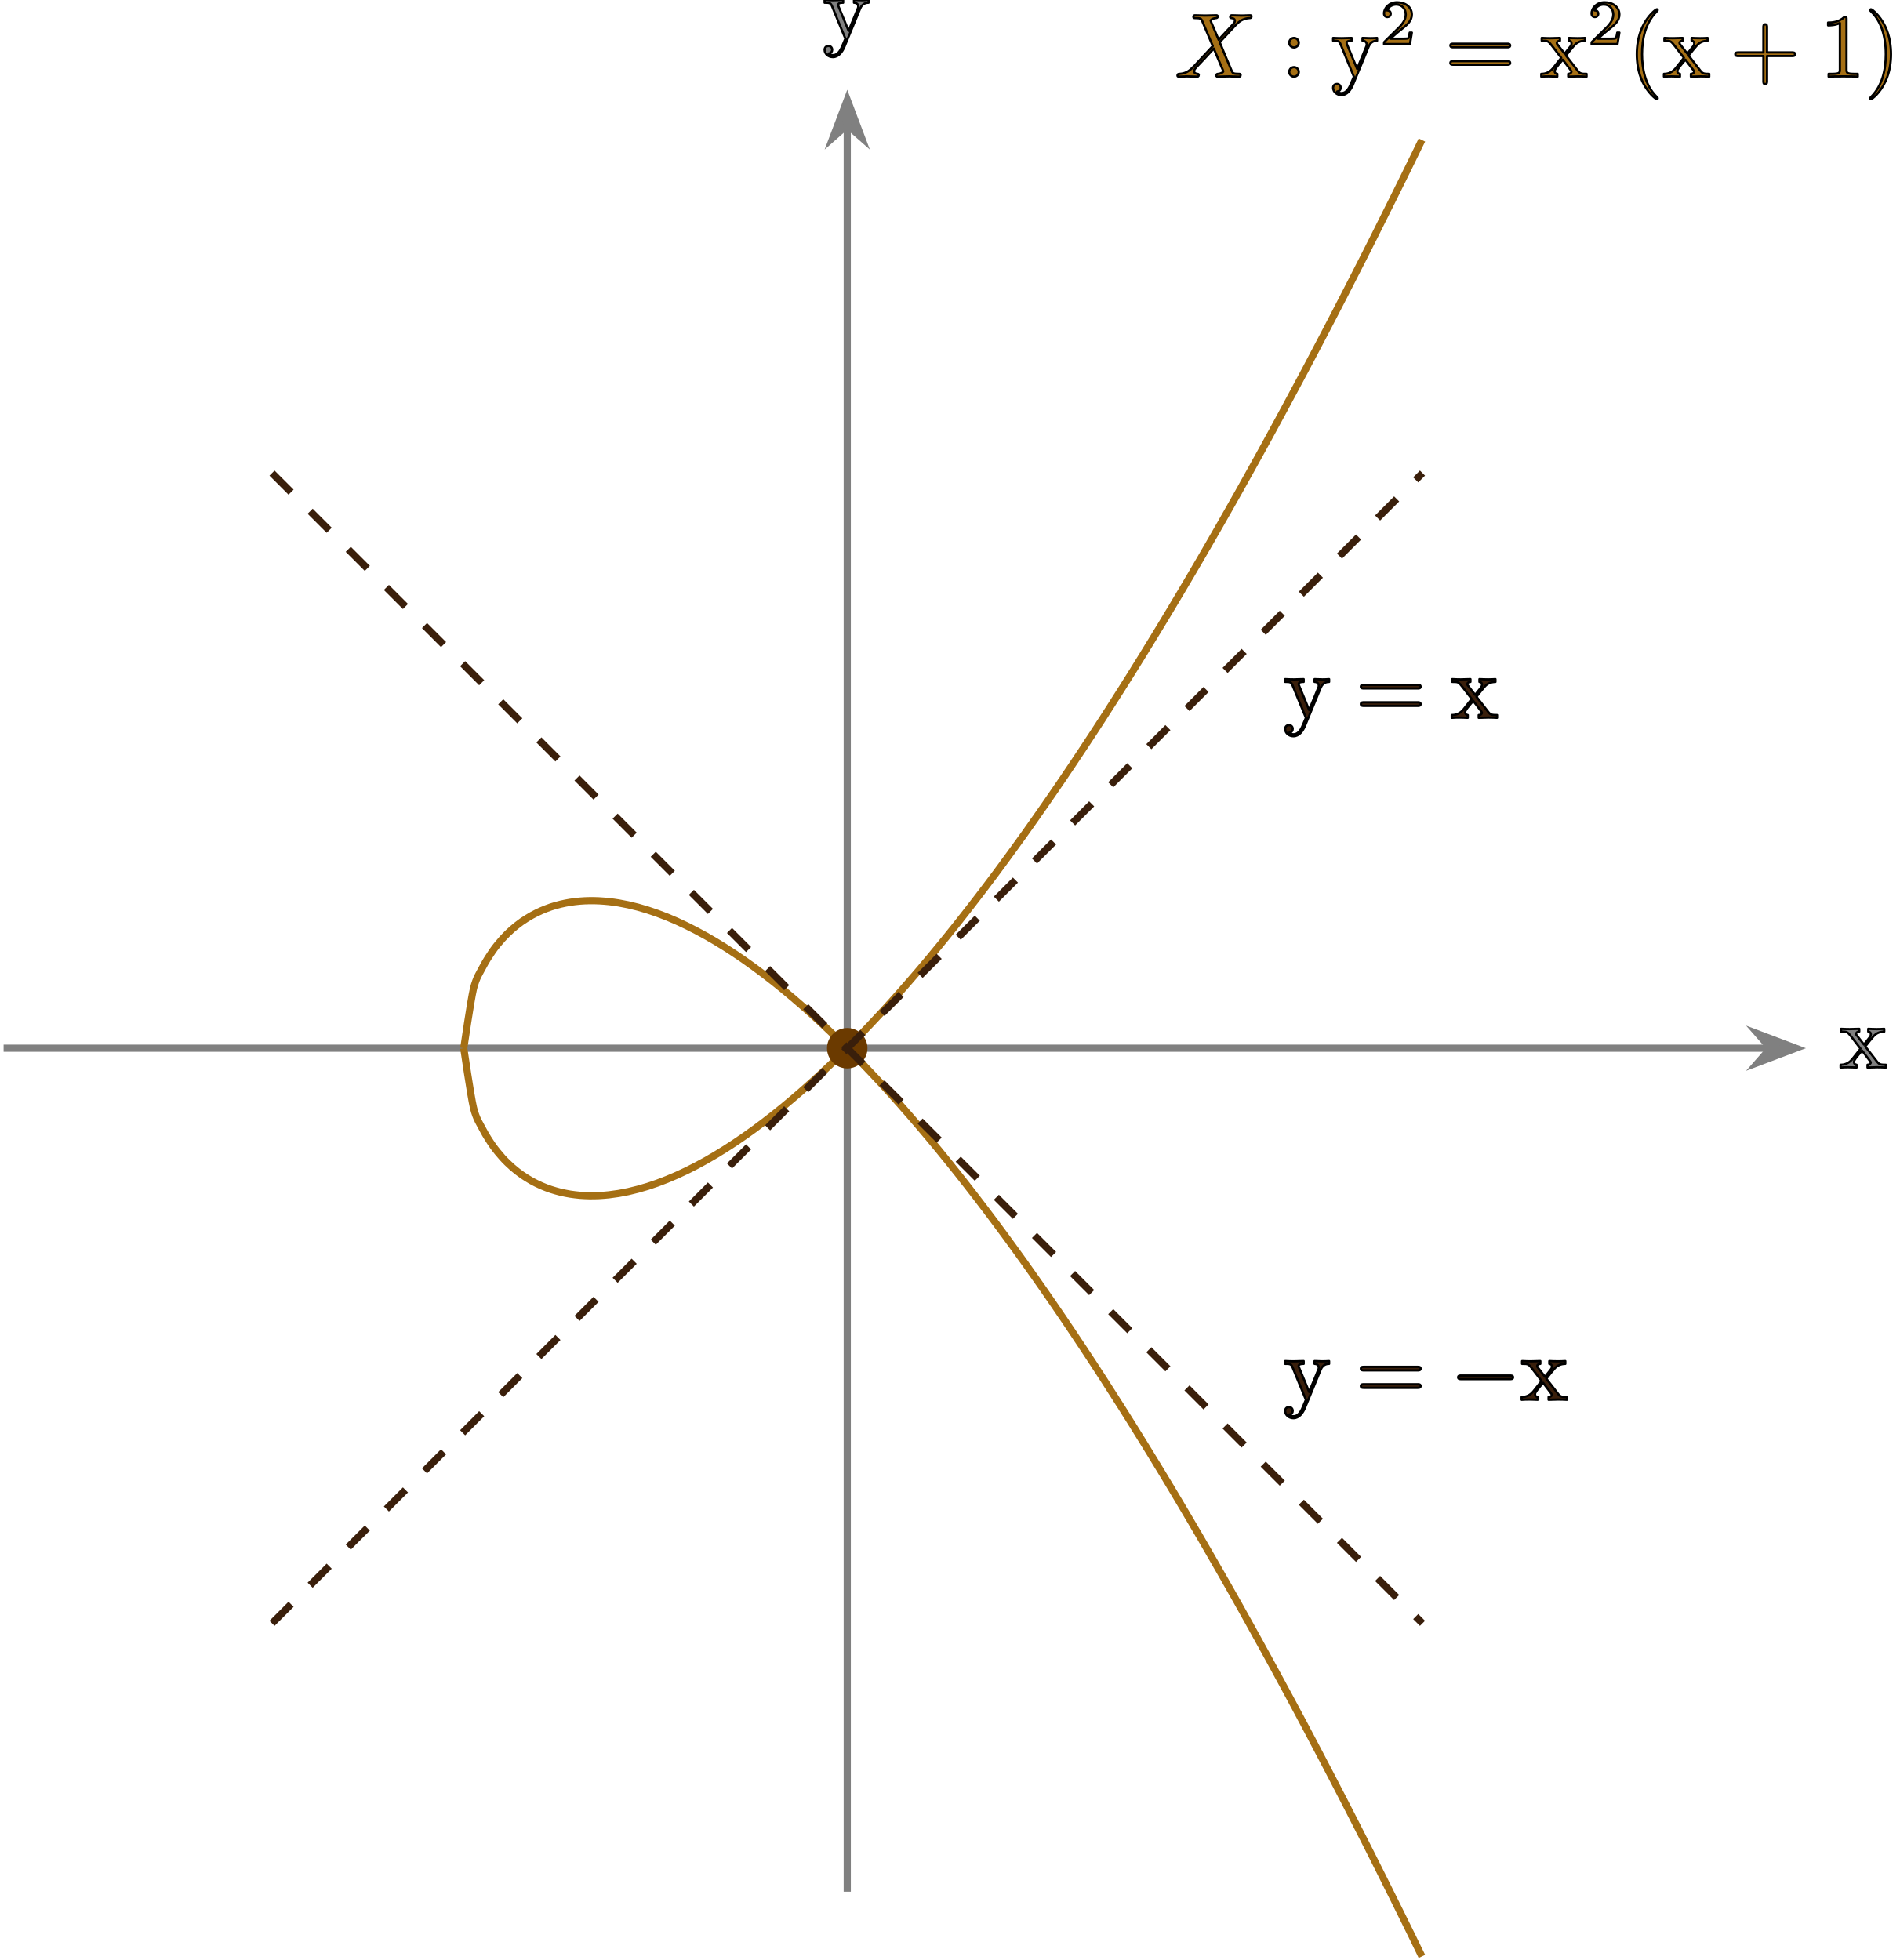
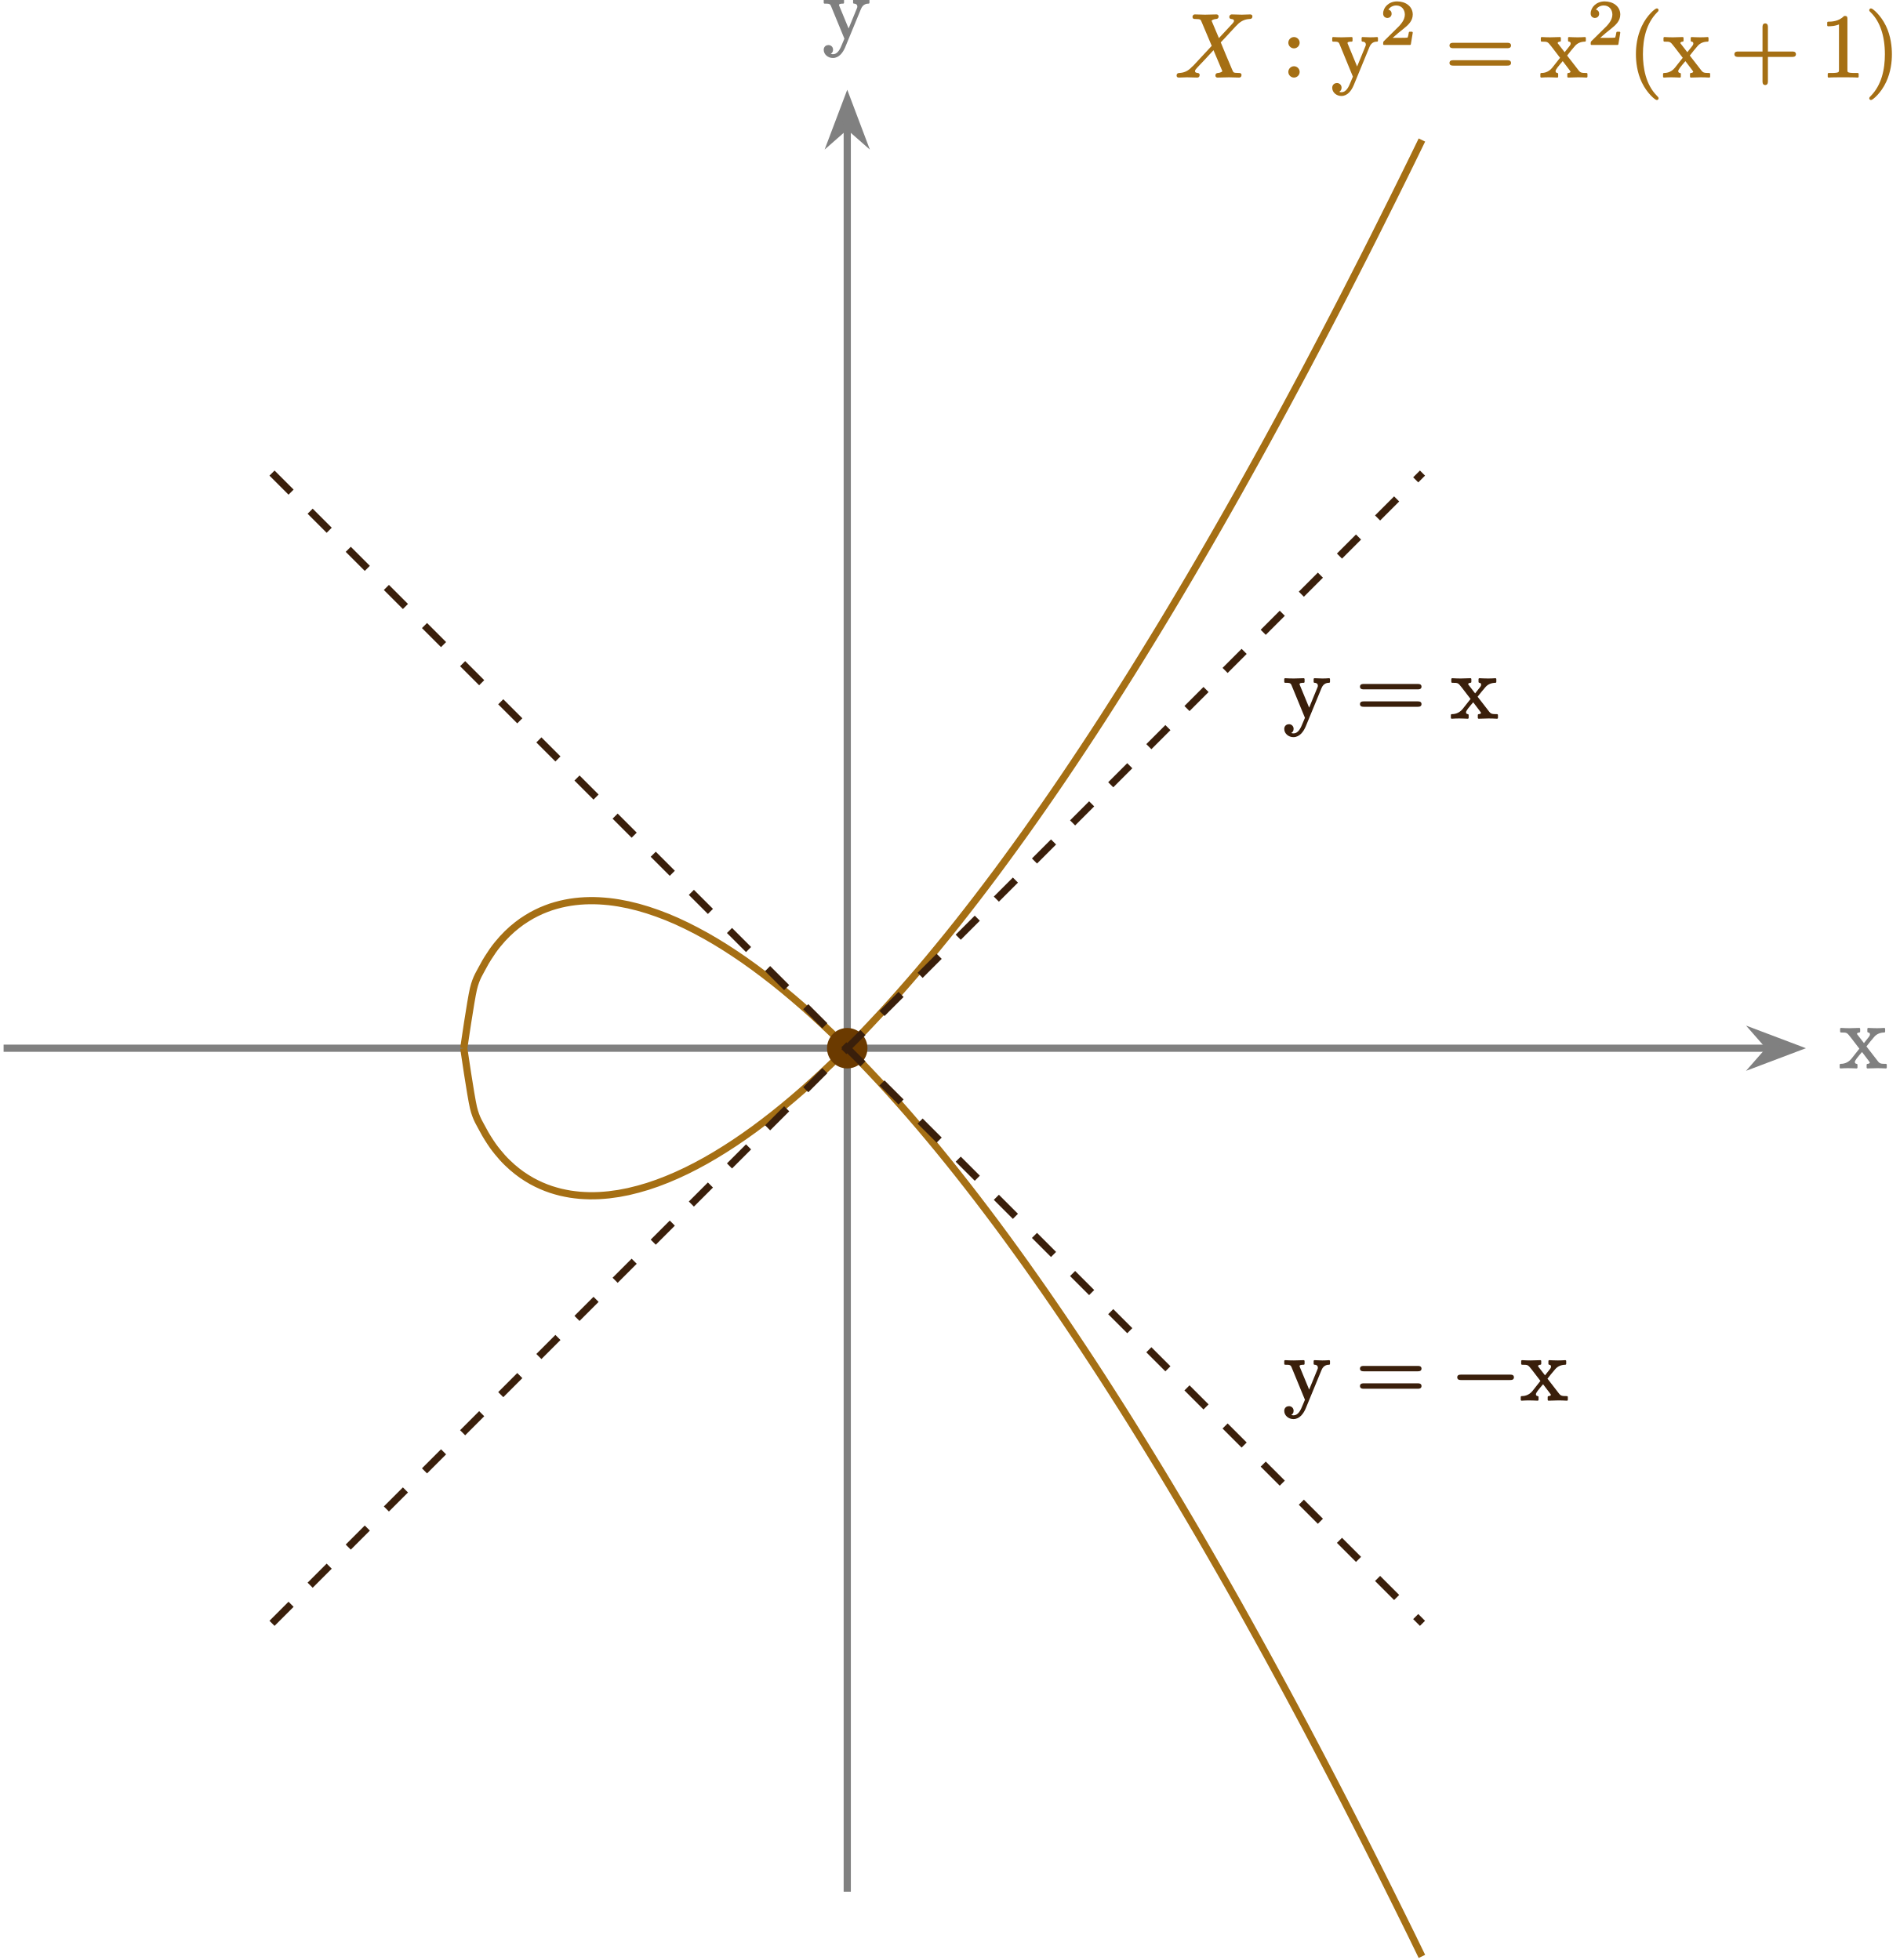
<svg xmlns="http://www.w3.org/2000/svg" xmlns:xlink="http://www.w3.org/1999/xlink" version="1.1" width="210.668pt" height="217.365pt" viewBox="-70.008 -66.688 210.668 217.365">
  <defs>
    <path id="g3-50" d="M3.522-1.269H3.285C3.264-1.116 3.194-.704 3.103-.635C3.048-.593 2.511-.593 2.413-.593H1.13C1.862-1.241 2.106-1.437 2.525-1.764C3.041-2.176 3.522-2.608 3.522-3.271C3.522-4.115 2.783-4.631 1.89-4.631C1.025-4.631 .439-4.024 .439-3.382C.439-3.027 .739-2.992 .809-2.992C.976-2.992 1.179-3.11 1.179-3.361C1.179-3.487 1.13-3.731 .767-3.731C.983-4.226 1.458-4.38 1.785-4.38C2.483-4.38 2.845-3.836 2.845-3.271C2.845-2.664 2.413-2.183 2.19-1.932L.509-.272C.439-.209 .439-.195 .439 0H3.313L3.522-1.269Z" />
    <path id="g1-88" d="M4.832-4.095L3.995-6.077C3.965-6.157 3.945-6.197 3.945-6.207C3.945-6.267 4.115-6.456 4.533-6.496C4.633-6.506 4.732-6.516 4.732-6.685C4.732-6.804 4.613-6.804 4.583-6.804C4.174-6.804 3.746-6.775 3.328-6.775C3.078-6.775 2.461-6.804 2.212-6.804C2.152-6.804 2.032-6.804 2.032-6.605C2.032-6.496 2.132-6.496 2.262-6.496C2.859-6.496 2.919-6.396 3.009-6.177L4.184-3.397L2.082-1.136L1.953-1.026C1.465-.498 .996-.339 .488-.309C.359-.299 .269-.299 .269-.11C.269-.1 .269 0 .399 0C.697 0 1.026-.03 1.335-.03C1.704-.03 2.092 0 2.451 0C2.511 0 2.63 0 2.63-.199C2.63-.299 2.531-.309 2.511-.309C2.421-.319 2.112-.339 2.112-.618C2.112-.777 2.262-.936 2.381-1.066L3.397-2.142L4.294-3.118L5.3-.737C5.34-.628 5.35-.618 5.35-.598C5.35-.518 5.161-.349 4.772-.309C4.663-.299 4.573-.289 4.573-.12C4.573 0 4.682 0 4.722 0C5.001 0 5.699-.03 5.978-.03C6.227-.03 6.834 0 7.083 0C7.153 0 7.273 0 7.273-.189C7.273-.309 7.173-.309 7.093-.309C6.426-.319 6.406-.349 6.237-.747C5.848-1.674 5.181-3.228 4.951-3.826C5.629-4.523 6.675-5.709 6.994-5.988C7.283-6.227 7.661-6.466 8.259-6.496C8.389-6.506 8.478-6.506 8.478-6.695C8.478-6.705 8.478-6.804 8.349-6.804C8.05-6.804 7.721-6.775 7.412-6.775C7.044-6.775 6.665-6.804 6.306-6.804C6.247-6.804 6.117-6.804 6.117-6.605C6.117-6.535 6.167-6.506 6.237-6.496C6.326-6.486 6.635-6.466 6.635-6.187C6.635-6.047 6.526-5.918 6.446-5.828L4.832-4.095Z" />
    <path id="g0-0" d="M6.565-2.291C6.735-2.291 6.914-2.291 6.914-2.491S6.735-2.69 6.565-2.69H1.176C1.006-2.69 .827-2.69 .827-2.491S1.006-2.291 1.176-2.291H6.565Z" />
    <path id="g2-40" d="M3.298 2.391C3.298 2.361 3.298 2.341 3.128 2.172C1.883 .917 1.564-.966 1.564-2.491C1.564-4.224 1.943-5.958 3.168-7.203C3.298-7.323 3.298-7.342 3.298-7.372C3.298-7.442 3.258-7.472 3.198-7.472C3.098-7.472 2.202-6.795 1.614-5.529C1.106-4.433 .986-3.328 .986-2.491C.986-1.714 1.096-.508 1.644 .618C2.242 1.843 3.098 2.491 3.198 2.491C3.258 2.491 3.298 2.461 3.298 2.391Z" />
    <path id="g2-41" d="M2.879-2.491C2.879-3.268 2.77-4.473 2.222-5.599C1.624-6.824 .767-7.472 .667-7.472C.608-7.472 .568-7.432 .568-7.372C.568-7.342 .568-7.323 .757-7.143C1.733-6.157 2.301-4.573 2.301-2.491C2.301-.787 1.933 .966 .697 2.222C.568 2.341 .568 2.361 .568 2.391C.568 2.451 .608 2.491 .667 2.491C.767 2.491 1.664 1.813 2.252 .548C2.76-.548 2.879-1.654 2.879-2.491Z" />
    <path id="g2-43" d="M4.075-2.291H6.854C6.994-2.291 7.183-2.291 7.183-2.491S6.994-2.69 6.854-2.69H4.075V-5.479C4.075-5.619 4.075-5.808 3.875-5.808S3.676-5.619 3.676-5.479V-2.69H.887C.747-2.69 .558-2.69 .558-2.491S.747-2.291 .887-2.291H3.676V.498C3.676 .638 3.676 .827 3.875 .827S4.075 .638 4.075 .498V-2.291Z" />
    <path id="g2-49" d="M2.929-6.376C2.929-6.615 2.929-6.635 2.7-6.635C2.082-5.998 1.205-5.998 .887-5.998V-5.689C1.086-5.689 1.674-5.689 2.192-5.948V-.787C2.192-.428 2.162-.309 1.265-.309H.946V0C1.295-.03 2.162-.03 2.56-.03S3.826-.03 4.174 0V-.309H3.856C2.959-.309 2.929-.418 2.929-.787V-6.376Z" />
    <path id="g2-58" d="M1.913-3.766C1.913-4.055 1.674-4.294 1.385-4.294S.857-4.055 .857-3.766S1.096-3.238 1.385-3.238S1.913-3.477 1.913-3.766ZM1.913-.528C1.913-.817 1.674-1.056 1.385-1.056S.857-.817 .857-.528S1.096 0 1.385 0S1.913-.239 1.913-.528Z" />
    <path id="g2-61" d="M6.844-3.258C6.994-3.258 7.183-3.258 7.183-3.457S6.994-3.656 6.854-3.656H.887C.747-3.656 .558-3.656 .558-3.457S.747-3.258 .897-3.258H6.844ZM6.854-1.325C6.994-1.325 7.183-1.325 7.183-1.524S6.994-1.724 6.844-1.724H.897C.747-1.724 .558-1.724 .558-1.524S.747-1.325 .887-1.325H6.854Z" />
    <path id="g2-120" d="M2.859-2.341C3.158-2.72 3.537-3.208 3.776-3.467C4.085-3.826 4.493-3.975 4.961-3.985V-4.294C4.702-4.274 4.403-4.264 4.144-4.264C3.846-4.264 3.318-4.284 3.188-4.294V-3.985C3.397-3.965 3.477-3.836 3.477-3.676S3.377-3.387 3.328-3.328L2.71-2.55L1.933-3.557C1.843-3.656 1.843-3.676 1.843-3.736C1.843-3.885 1.993-3.975 2.192-3.985V-4.294C1.933-4.284 1.275-4.264 1.116-4.264C.907-4.264 .438-4.274 .169-4.294V-3.985C.867-3.985 .877-3.975 1.345-3.377L2.331-2.092L1.395-.907C.917-.329 .329-.309 .12-.309V0C.379-.02 .687-.03 .946-.03C1.235-.03 1.654-.01 1.893 0V-.309C1.674-.339 1.604-.468 1.604-.618C1.604-.837 1.893-1.166 2.501-1.883L3.258-.887C3.337-.777 3.467-.618 3.467-.558C3.467-.468 3.377-.319 3.108-.309V0C3.407-.01 3.965-.03 4.184-.03C4.453-.03 4.842-.02 5.141 0V-.309C4.603-.309 4.423-.329 4.194-.618L2.859-2.341Z" />
    <path id="g2-121" d="M4.134-3.347C4.394-3.975 4.902-3.985 5.061-3.985V-4.294C4.832-4.274 4.543-4.264 4.314-4.264C4.134-4.264 3.666-4.284 3.447-4.294V-3.985C3.756-3.975 3.915-3.806 3.915-3.557C3.915-3.457 3.905-3.437 3.856-3.318L2.849-.867L1.743-3.547C1.704-3.646 1.684-3.686 1.684-3.726C1.684-3.985 2.052-3.985 2.242-3.985V-4.294C1.983-4.284 1.325-4.264 1.156-4.264C.887-4.264 .488-4.274 .189-4.294V-3.985C.667-3.985 .857-3.985 .996-3.636L2.491 0C2.441 .13 2.301 .458 2.242 .588C2.022 1.136 1.743 1.823 1.106 1.823C1.056 1.823 .827 1.823 .638 1.644C.946 1.604 1.026 1.385 1.026 1.225C1.026 .966 .837 .807 .608 .807C.408 .807 .189 .936 .189 1.235C.189 1.684 .608 2.042 1.106 2.042C1.733 2.042 2.142 1.474 2.381 .907L4.134-3.347Z" />
  </defs>
  <g id="page1">
    <path d="M-69.609 49.559H126.125" stroke="#808080" fill="none" stroke-width=".797" />
    <path d="M129.101 49.559L124.945 47.988L126.324 49.559L124.945 51.129Z" fill="#808080" />
    <path d="M129.101 49.559L124.945 47.988L126.324 49.559L124.945 51.129Z" stroke="#808080" fill="none" stroke-width=".797" stroke-miterlimit="10" />
    <g fill="#808080" transform="matrix(1 0 0 1 110.0198 2.1447)">
-       <use stroke="#000" stroke-width="0.25" stroke-linejoin="round" x="23.934" y="49.558" xlink:href="#g2-120" />
+       <use stroke="#808080" stroke-width="0.20" stroke-linejoin="round" x="23.934" y="49.558" xlink:href="#g2-120" />
    </g>
    <path d="M23.934 143.102V-52.633" stroke="#808080" fill="none" stroke-width=".797" stroke-miterlimit="10" />
    <path d="M23.934-55.609L22.363-51.453L23.934-52.832L25.504-51.453Z" fill="#808080" />
    <path d="M23.934-55.609L22.363-51.453L23.934-52.832L25.504-51.453Z" stroke="#808080" fill="none" stroke-width=".797" stroke-miterlimit="10" />
    <g fill="#808080" transform="matrix(1 0 0 1 -2.6982 -111.9568)">
-       <use stroke="#000" stroke-width="0.25" stroke-linejoin="round" x="23.934" y="49.558" xlink:href="#g2-121" />
+       <use stroke="#808080" stroke-width="0.20" stroke-linejoin="round" x="23.934" y="49.558" xlink:href="#g2-121" />
    </g>
    <path d="M-18.586 49.559C-18.586 49.559-17.812 54.883-17.512 56.141C-17.215 57.402-16.738 58.043-16.441 58.629C-16.141 59.215-15.664 59.945-15.367 60.371S-14.59 61.371-14.293 61.703C-13.996 62.035-13.52 62.492-13.219 62.754C-12.922 63.02-12.445 63.387-12.148 63.598C-11.848 63.809-11.371 64.106-11.074 64.273C-10.777 64.441-10.297 64.676-10 64.805C-9.703 64.938-9.227 65.121-8.93 65.219C-8.629 65.32-8.152 65.453-7.856 65.527C-7.559 65.598-7.078 65.691-6.781 65.742C-6.484 65.789-6.008 65.844-5.707 65.871C-5.41 65.894-4.934 65.918-4.637 65.922C-4.336 65.926-3.859 65.918-3.562 65.902C-3.266 65.887-2.785 65.848-2.488 65.816C-2.191 65.781-1.715 65.715-1.414 65.668C-1.117 65.617-.641 65.523-.344 65.461C-.047 65.394 .434 65.277 .731 65.195C1.027 65.117 1.504 64.977 1.805 64.883C2.102 64.789 2.578 64.625 2.875 64.519C3.176 64.41 3.652 64.227 3.949 64.106S4.727 63.781 5.023 63.648C5.32 63.516 5.797 63.293 6.098 63.148C6.394 63.004 6.871 62.762 7.168 62.605C7.469 62.449 7.945 62.188 8.242 62.023C8.539 61.855 9.016 61.578 9.316 61.398C9.613 61.223 10.09 60.926 10.387 60.738C10.688 60.551 11.164 60.242 11.461 60.043C11.758 59.844 12.238 59.52 12.535 59.309C12.832 59.102 13.309 58.762 13.609 58.543C13.906 58.324 14.383 57.969 14.68 57.742C14.98 57.516 15.457 57.145 15.754 56.91C16.051 56.672 16.531 56.289 16.828 56.043C17.125 55.797 17.602 55.398 17.898 55.148C18.199 54.895 18.676 54.48 18.973 54.219C19.27 53.957 19.75 53.531 20.047 53.262C20.344 52.992 20.82 52.555 21.121 52.277C21.418 52 21.895 51.547 22.191 51.262C22.492 50.977 22.969 50.512 23.266 50.219C23.562 49.926 24.043 49.453 24.34 49.152C24.637 48.852 25.113 48.363 25.414 48.055C25.711 47.746 26.188 47.246 26.484 46.93C26.781 46.617 27.262 46.105 27.559 45.781C27.855 45.461 28.332 44.938 28.633 44.609C28.93 44.277 29.406 43.746 29.703 43.41C30.004 43.07 30.48 42.527 30.777 42.184C31.074 41.84 31.555 41.285 31.852 40.938C32.148 40.586 32.625 40.02 32.926 39.664C33.223 39.309 33.699 38.73 33.996 38.367C34.297 38.004 34.773 37.418 35.07 37.051C35.367 36.68 35.844 36.082 36.145 35.707C36.441 35.332 36.918 34.723 37.215 34.344C37.516 33.961 37.992 33.344 38.289 32.957C38.586 32.566 39.066 31.941 39.363 31.547C39.66 31.152 40.137 30.516 40.438 30.117C40.734 29.715 41.211 29.07 41.508 28.664C41.809 28.258 42.285 27.602 42.582 27.191C42.879 26.781 43.359 26.117 43.656 25.699C43.953 25.281 44.43 24.605 44.727 24.184C45.027 23.762 45.504 23.078 45.801 22.648S46.578 21.527 46.875 21.094C47.172 20.66 47.648 19.961 47.949 19.52C48.246 19.078 48.723 18.371 49.02 17.926C49.32 17.48 49.797 16.762 50.094 16.312C50.391 15.859 50.871 15.133 51.168 14.68C51.465 14.223 51.941 13.488 52.242 13.027C52.539 12.562 53.016 11.82 53.312 11.355C53.609 10.887 54.09 10.137 54.387 9.664C54.684 9.191 55.16 8.434 55.461 7.957C55.758 7.481 56.234 6.711 56.531 6.231C56.832 5.75 57.309 4.973 57.605 4.484C57.902 3.996 58.383 3.215 58.68 2.723C58.977 2.231 59.453 1.438 59.754 .941C60.051 .445 60.527-.355 60.824-.856C61.125-1.359 61.602-2.168 61.898-2.672C62.195-3.18 62.672-3.996 62.973-4.508C63.27-5.019 63.746-5.84 64.043-6.356C64.344-6.871 64.82-7.703 65.117-8.223C65.414-8.746 65.894-9.582 66.191-10.109C66.488-10.633 66.965-11.48 67.266-12.012C67.562-12.539 68.039-13.395 68.336-13.93C68.637-14.465 69.113-15.324 69.41-15.863C69.707-16.402 70.188-17.27 70.484-17.812C70.781-18.355 71.258-19.234 71.555-19.781C71.856-20.328 72.332-21.211 72.629-21.766C72.926-22.316 73.406-23.207 73.703-23.766C74-24.32 74.477-25.219 74.777-25.777C75.074-26.34 75.551-27.242 75.848-27.809C76.148-28.375 76.625-29.285 76.922-29.855C77.219-30.426 77.699-31.344 77.996-31.918S78.769-33.418 79.07-33.996C79.367-34.574 79.844-35.508 80.141-36.09C80.438-36.672 80.918-37.609 81.215-38.195C81.512-38.785 81.988-39.73 82.289-40.32C82.586-40.914 83.062-41.863 83.359-42.461C83.66-43.055 84.137-44.012 84.434-44.613C84.731-45.215 85.211-46.18 85.508-46.781C85.805-47.387 86.281-48.355 86.582-48.965C86.879-49.57 87.652-51.16 87.652-51.16" stroke="#a56f14" fill="none" stroke-width=".797" stroke-miterlimit="10" />
    <path d="M-18.586 49.559C-18.586 49.559-17.812 44.23-17.512 42.973C-17.215 41.715-16.738 41.074-16.441 40.488C-16.141 39.902-15.664 39.172-15.367 38.746C-15.07 38.316-14.59 37.742-14.293 37.414C-13.996 37.082-13.52 36.621-13.219 36.359C-12.922 36.098-12.445 35.727-12.148 35.516C-11.848 35.309-11.371 35.012-11.074 34.844C-10.777 34.676-10.297 34.441-10 34.309C-9.703 34.18-9.227 33.996-8.93 33.895C-8.629 33.797-8.152 33.66-7.856 33.59C-7.559 33.516-7.078 33.422-6.781 33.375C-6.484 33.328-6.008 33.27-5.707 33.246C-5.41 33.219-4.934 33.199-4.637 33.195C-4.336 33.188-3.859 33.199-3.562 33.215C-3.266 33.23-2.785 33.27-2.488 33.301C-2.191 33.332-1.715 33.398-1.414 33.449C-1.117 33.5-.641 33.59-.344 33.656C-.047 33.723 .434 33.84 .731 33.918C1.027 34 1.504 34.141 1.805 34.234C2.102 34.328 2.578 34.488 2.875 34.598C3.176 34.707 3.652 34.887 3.949 35.008S4.727 35.332 5.023 35.465C5.32 35.598 5.797 35.824 6.098 35.969C6.394 36.113 6.871 36.355 7.168 36.512C7.469 36.668 7.945 36.926 8.242 37.094C8.539 37.262 9.016 37.539 9.316 37.715C9.613 37.895 10.09 38.188 10.387 38.375C10.688 38.566 11.164 38.875 11.461 39.074C11.758 39.27 12.238 39.598 12.535 39.805C12.832 40.012 13.309 40.355 13.609 40.574C13.906 40.789 14.383 41.145 14.68 41.375C14.98 41.602 15.457 41.973 15.754 42.207C16.051 42.441 16.531 42.828 16.828 43.074C17.125 43.316 17.602 43.715 17.898 43.969C18.199 44.223 18.676 44.633 18.973 44.895C19.27 45.156 19.75 45.582 20.047 45.852C20.344 46.121 20.82 46.562 21.121 46.84C21.418 47.117 21.895 47.566 22.191 47.852C22.492 48.137 22.969 48.602 23.266 48.895S24.043 49.664 24.34 49.965C24.637 50.266 25.113 50.754 25.414 51.062C25.711 51.367 26.188 51.867 26.484 52.184C26.781 52.5 27.262 53.012 27.559 53.332C27.855 53.656 28.332 54.18 28.633 54.508C28.93 54.836 29.406 55.371 29.703 55.707C30.004 56.043 30.48 56.59 30.777 56.93C31.074 57.273 31.555 57.828 31.852 58.18C32.148 58.531 32.625 59.098 32.926 59.453C33.223 59.809 33.699 60.387 33.996 60.746C34.297 61.109 34.773 61.699 35.07 62.066C35.367 62.438 35.844 63.035 36.145 63.41C36.441 63.785 36.918 64.391 37.215 64.773C37.516 65.156 37.992 65.773 38.289 66.16C38.586 66.547 39.066 67.176 39.363 67.57C39.66 67.961 40.137 68.598 40.438 69C40.734 69.398 41.211 70.043 41.508 70.449C41.809 70.856 42.285 71.512 42.582 71.926C42.879 72.336 43.359 73 43.656 73.418C43.953 73.836 44.43 74.508 44.727 74.934C45.027 75.356 45.504 76.039 45.801 76.465C46.098 76.894 46.578 77.586 46.875 78.023C47.172 78.457 47.648 79.156 47.949 79.598C48.246 80.035 48.723 80.746 49.02 81.191C49.32 81.637 49.797 82.352 50.094 82.805C50.391 83.254 50.871 83.981 51.168 84.438C51.465 84.894 51.941 85.629 52.242 86.09C52.539 86.551 53.016 87.293 53.312 87.762C53.609 88.227 54.09 88.981 54.387 89.449C54.684 89.922 55.16 90.684 55.461 91.16C55.758 91.637 56.234 92.402 56.531 92.887C56.832 93.367 57.309 94.144 57.605 94.633C57.902 95.117 58.383 95.902 58.68 96.394S59.453 97.68 59.754 98.176C60.051 98.672 60.527 99.473 60.824 99.973C61.125 100.473 61.602 101.281 61.898 101.789C62.195 102.297 62.672 103.109 62.973 103.621C63.27 104.133 63.746 104.957 64.043 105.473C64.344 105.988 64.82 106.82 65.117 107.34C65.414 107.859 65.894 108.699 66.191 109.223C66.488 109.75 66.965 110.594 67.266 111.125C67.562 111.656 68.039 112.508 68.336 113.043C68.637 113.578 69.113 114.441 69.41 114.981C69.707 115.519 70.188 116.387 70.484 116.93C70.781 117.473 71.258 118.348 71.555 118.898C71.856 119.445 72.332 120.328 72.629 120.879C72.926 121.434 73.406 122.324 73.703 122.879C74 123.438 74.477 124.332 74.777 124.894C75.074 125.457 75.551 126.359 75.848 126.926C76.148 127.492 76.625 128.402 76.922 128.973C77.219 129.543 77.699 130.461 77.996 131.035C78.293 131.609 78.769 132.531 79.07 133.113C79.367 133.691 79.844 134.621 80.141 135.203C80.438 135.789 80.918 136.727 81.215 137.312C81.512 137.898 81.988 138.844 82.289 139.438C82.586 140.027 83.062 140.981 83.359 141.574C83.66 142.172 84.137 143.129 84.434 143.731C84.731 144.328 85.211 145.293 85.508 145.898C85.805 146.5 86.281 147.473 86.582 148.078C86.879 148.688 87.652 150.278 87.652 150.278" stroke="#a56f14" fill="none" stroke-width=".797" stroke-miterlimit="10" />
    <path d="M26.176 49.559C26.176 48.32 25.172 47.316 23.934 47.316C22.695 47.316 21.691 48.32 21.691 49.559C21.691 50.797 22.695 51.801 23.934 51.801C25.172 51.801 26.176 50.797 26.176 49.559Z" fill="#6b3a00" />
    <path d="M-39.848 113.34L87.715-14.223" stroke="#3a1f0b" fill="none" stroke-width=".797" stroke-miterlimit="10" stroke-dasharray="2.989 2.989" />
    <g fill="#3a1f0b" transform="matrix(1 0 0 1 48.366 -36.6384)">
-       <use stroke="#000" stroke-width="0.25" stroke-linejoin="round" x="23.934" y="49.558" xlink:href="#g2-121" />
-       <use stroke="#000" stroke-width="0.25" stroke-linejoin="round" x="31.96" y="49.558" xlink:href="#g2-61" />
-       <use stroke="#000" stroke-width="0.25" stroke-linejoin="round" x="42.476" y="49.558" xlink:href="#g2-120" />
+       <use stroke="#3a1f0b" stroke-width="0.20" stroke-linejoin="round" x="23.934" y="49.558" xlink:href="#g2-121" />
+       <use stroke="#3a1f0b" stroke-width="0.20" stroke-linejoin="round" x="31.96" y="49.558" xlink:href="#g2-61" />
+       <use stroke="#3a1f0b" stroke-width="0.20" stroke-linejoin="round" x="42.476" y="49.558" xlink:href="#g2-120" />
    </g>
    <path d="M-39.848-14.223L87.715 113.34" stroke="#3a1f0b" fill="none" stroke-width=".797" stroke-miterlimit="10" stroke-dasharray="2.989 2.989" />
    <g fill="#3a1f0b" transform="matrix(1 0 0 1 48.366 38.9907)">
-       <use stroke="#000" stroke-width="0.25" stroke-linejoin="round" x="23.934" y="49.558" xlink:href="#g2-121" />
-       <use stroke="#000" stroke-width="0.25" stroke-linejoin="round" x="31.96" y="49.558" xlink:href="#g2-61" />
-       <use stroke="#000" stroke-width="0.25" stroke-linejoin="round" x="42.476" y="49.558" xlink:href="#g0-0" />
-       <use stroke="#000" stroke-width="0.25" stroke-linejoin="round" x="50.224" y="49.558" xlink:href="#g2-120" />
+       <use stroke="#3a1f0b" stroke-width="0.20" stroke-linejoin="round" x="23.934" y="49.558" xlink:href="#g2-121" />
+       <use stroke="#3a1f0b" stroke-width="0.20" stroke-linejoin="round" x="31.96" y="49.558" xlink:href="#g2-61" />
+       <use stroke="#3a1f0b" stroke-width="0.20" stroke-linejoin="round" x="42.476" y="49.558" xlink:href="#g0-0" />
+       <use stroke="#3a1f0b" stroke-width="0.20" stroke-linejoin="round" x="50.224" y="49.558" xlink:href="#g2-120" />
    </g>
    <g fill="#a56f14" transform="matrix(1 0 0 1 36.3465 -107.7433)">
-       <use stroke="#000" stroke-width="0.25" stroke-linejoin="round" x="23.934" y="49.558" xlink:href="#g1-88" />
-       <use stroke="#000" stroke-width="0.25" stroke-linejoin="round" x="35.737" y="49.558" xlink:href="#g2-58" />
-       <use stroke="#000" stroke-width="0.25" stroke-linejoin="round" x="41.272" y="49.558" xlink:href="#g2-121" />
-       <use stroke="#000" stroke-width="0.25" stroke-linejoin="round" x="46.668" y="45.942" xlink:href="#g3-50" />
-       <use stroke="#000" stroke-width="0.25" stroke-linejoin="round" x="53.905" y="49.558" xlink:href="#g2-61" />
-       <use stroke="#000" stroke-width="0.25" stroke-linejoin="round" x="64.421" y="49.558" xlink:href="#g2-120" />
-       <use stroke="#000" stroke-width="0.25" stroke-linejoin="round" x="69.679" y="45.942" xlink:href="#g3-50" />
-       <use stroke="#000" stroke-width="0.25" stroke-linejoin="round" x="74.148" y="49.558" xlink:href="#g2-40" />
-       <use stroke="#000" stroke-width="0.25" stroke-linejoin="round" x="78.023" y="49.558" xlink:href="#g2-120" />
-       <use stroke="#000" stroke-width="0.25" stroke-linejoin="round" x="85.495" y="49.558" xlink:href="#g2-43" />
-       <use stroke="#000" stroke-width="0.25" stroke-linejoin="round" x="95.457" y="49.558" xlink:href="#g2-49" />
-       <use stroke="#000" stroke-width="0.25" stroke-linejoin="round" x="100.439" y="49.558" xlink:href="#g2-41" />
+       <use stroke="#a56f14" stroke-width="0.20" stroke-linejoin="round" x="23.934" y="49.558" xlink:href="#g1-88" />
+       <use stroke="#a56f14" stroke-width="0.20" stroke-linejoin="round" x="35.737" y="49.558" xlink:href="#g2-58" />
+       <use stroke="#a56f14" stroke-width="0.20" stroke-linejoin="round" x="41.272" y="49.558" xlink:href="#g2-121" />
+       <use stroke="#a56f14" stroke-width="0.20" stroke-linejoin="round" x="46.668" y="45.942" xlink:href="#g3-50" />
+       <use stroke="#a56f14" stroke-width="0.20" stroke-linejoin="round" x="53.905" y="49.558" xlink:href="#g2-61" />
+       <use stroke="#a56f14" stroke-width="0.20" stroke-linejoin="round" x="64.421" y="49.558" xlink:href="#g2-120" />
+       <use stroke="#a56f14" stroke-width="0.20" stroke-linejoin="round" x="69.679" y="45.942" xlink:href="#g3-50" />
+       <use stroke="#a56f14" stroke-width="0.20" stroke-linejoin="round" x="74.148" y="49.558" xlink:href="#g2-40" />
+       <use stroke="#a56f14" stroke-width="0.20" stroke-linejoin="round" x="78.023" y="49.558" xlink:href="#g2-120" />
+       <use stroke="#a56f14" stroke-width="0.20" stroke-linejoin="round" x="85.495" y="49.558" xlink:href="#g2-43" />
+       <use stroke="#a56f14" stroke-width="0.20" stroke-linejoin="round" x="95.457" y="49.558" xlink:href="#g2-49" />
+       <use stroke="#a56f14" stroke-width="0.20" stroke-linejoin="round" x="100.439" y="49.558" xlink:href="#g2-41" />
    </g>
  </g>
</svg>
